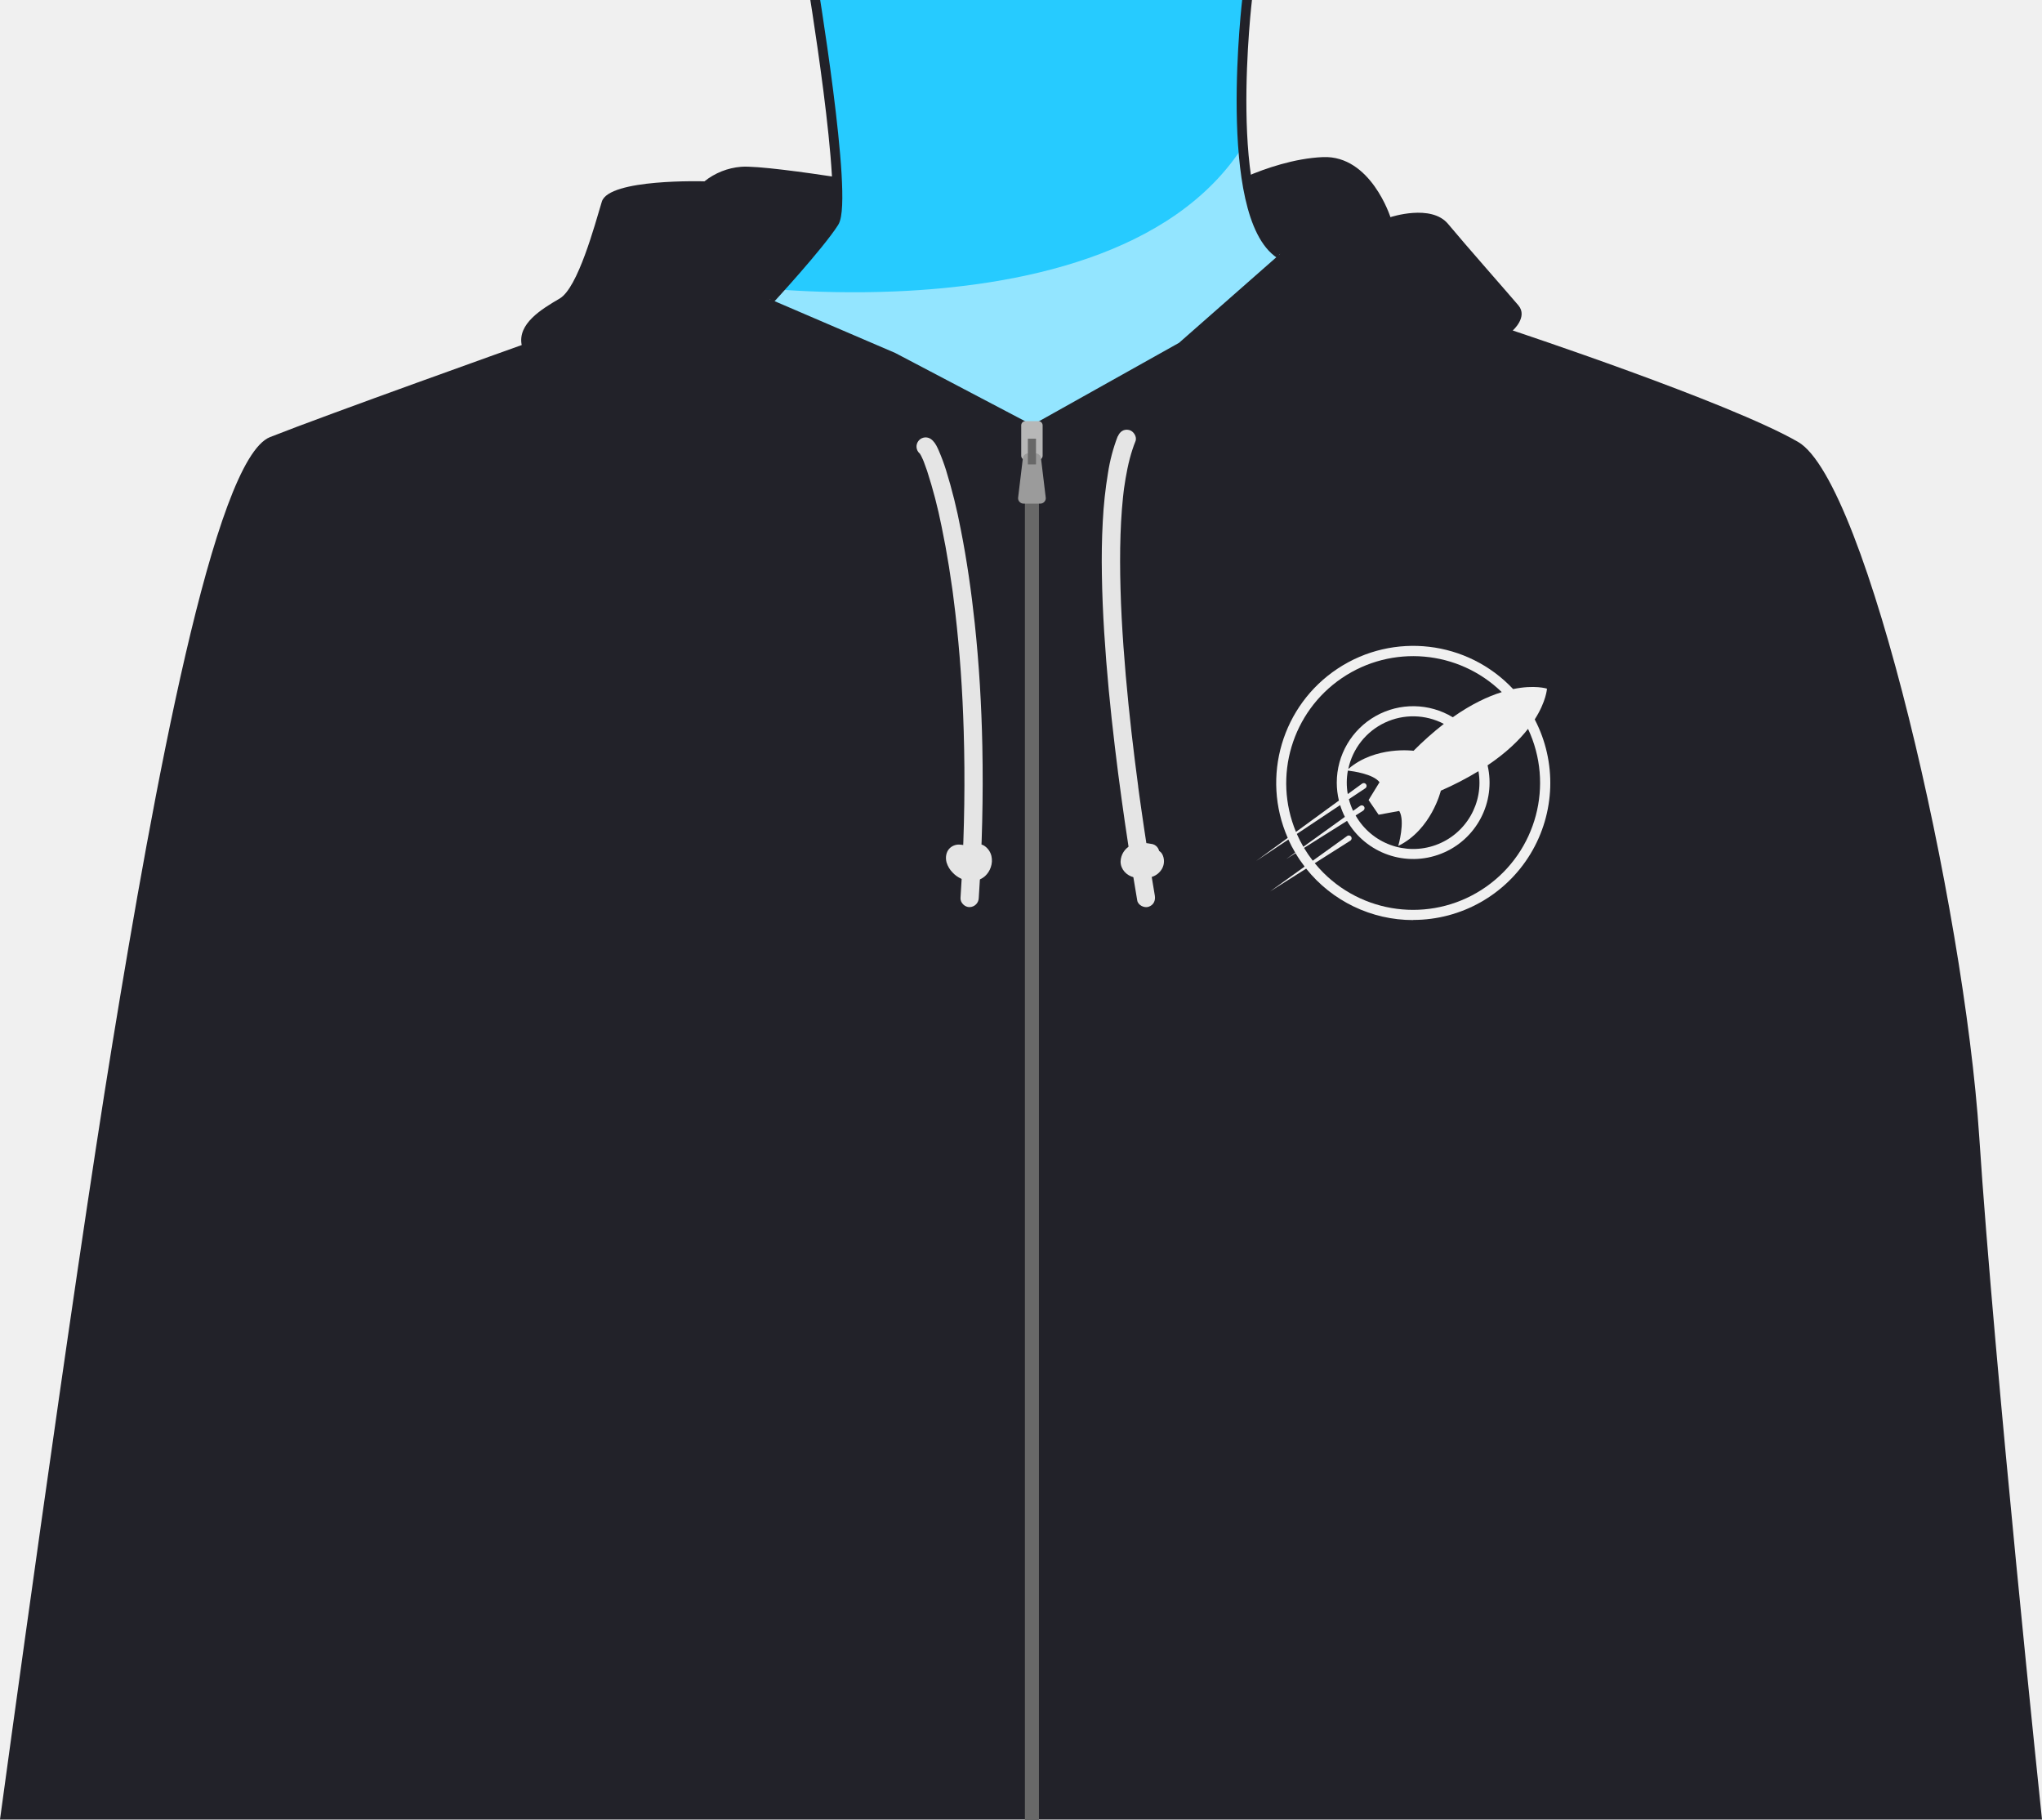
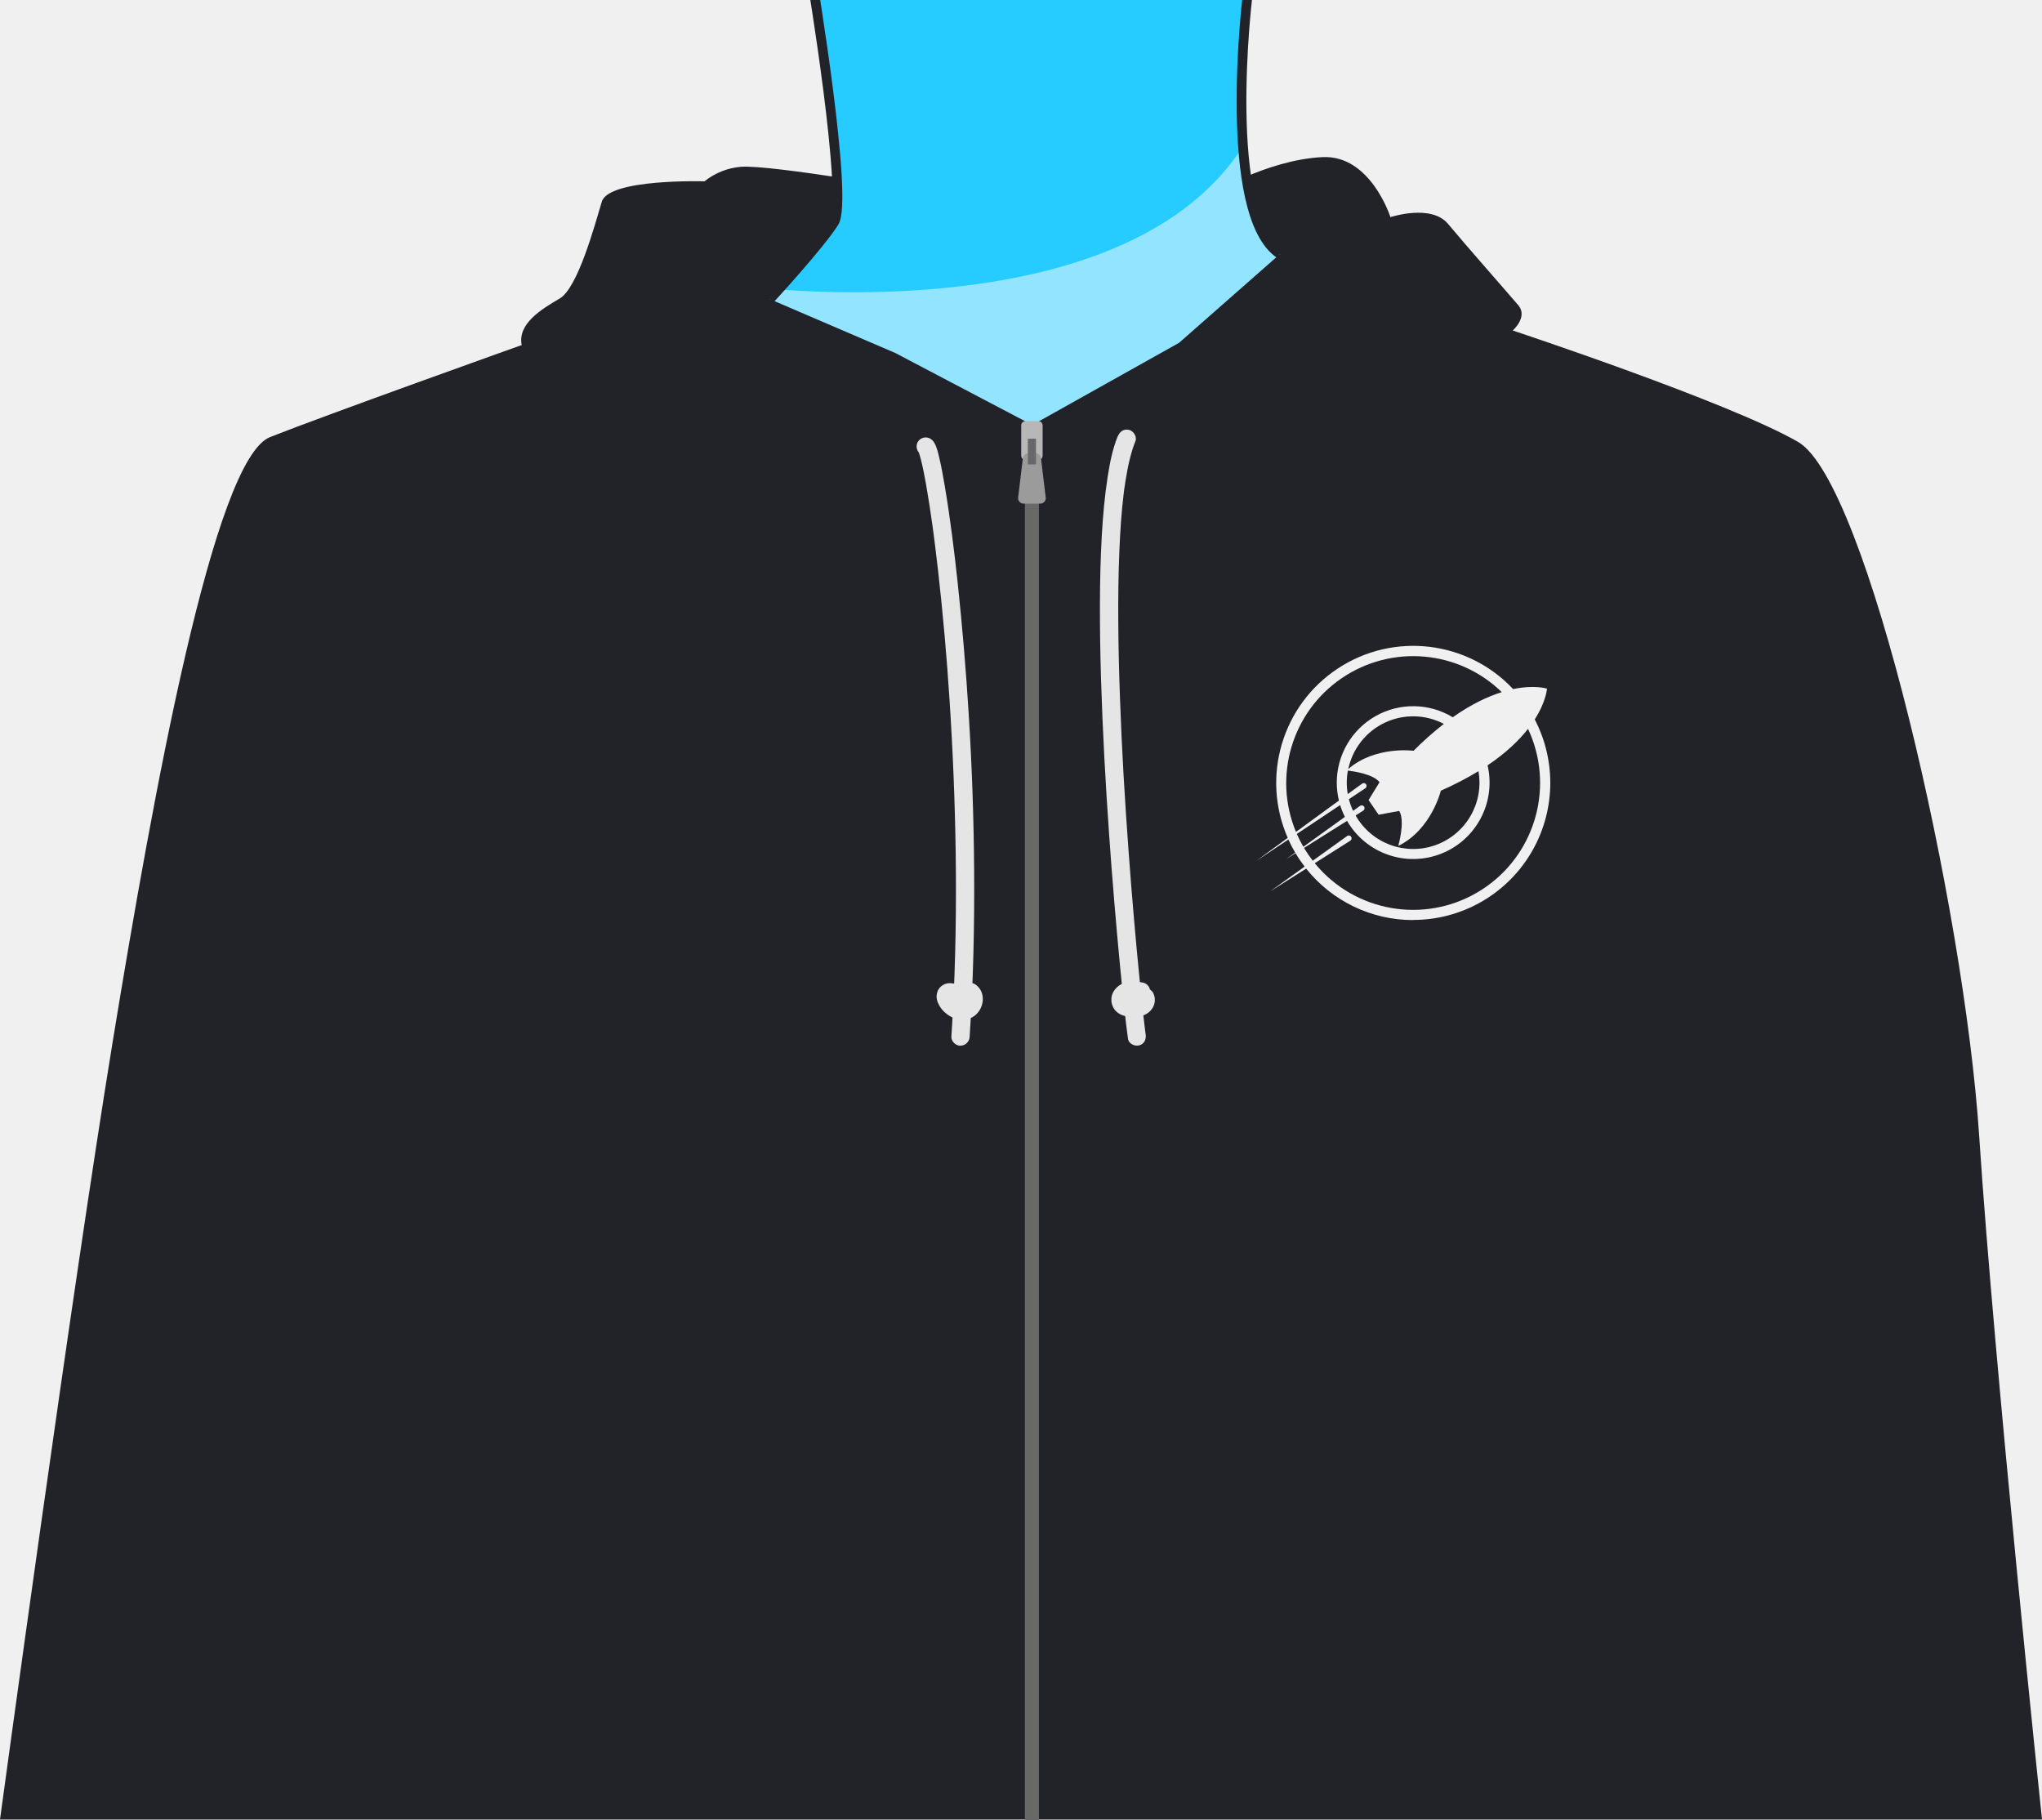
<svg xmlns="http://www.w3.org/2000/svg" width="1677.89" height="1494.94" viewBox="0 0 1677.89 1494.94">
  <path d="M1024.94-2.24s-21.61 178.89 26.79 210.87L883.38 390.4 632.59 245.79s40.61-44.07 52.71-63.09-18.54-202.3-18.54-202.3" fill="#26cbff" />
  <path d="M1051.73 208.63c-21.32-21.1-29.56-89.76-29.56-89.76-58 92.15-187.78 116.4-286.38 120.55-71.12 3-126-4.48-126-4.48l309.89 185.53z" fill="#fff" opacity=".5" />
  <path d="M1161.52 616.84a260.48 260.48 0 0124.87-22.09 54.42 54.42 0 00-78.51 37.06c22.24-19.2 53.64-14.97 53.64-14.97z" fill="#222229" />
  <path d="M1098.41 643a62.79 62.79 0 0195.31-53.7c15.39-10.86 29-17.13 40.26-20.65a104.34 104.34 0 00-169.1 114.85l35.29-25.76a62.87 62.87 0 01-1.76-14.74zM1101.17 661.47l-35.58 23.69a100.69 100.69 0 005.37 10.56l34.12-24.56a62.91 62.91 0 01-3.91-9.69z" fill="#222229" />
  <path d="M1120.35 665.9c-.2.14-2.65 1.69-6.46 4.09a54.44 54.44 0 00100.94-36.37 258.17 258.17 0 01-30.9 16s-7.72 32.06-35 45.4c0 0 5.92-20.24.81-28.74l-16.94 3.11-8.25-12.07 9-14.65c-5.24-6.78-21.63-9-26-9.55a53.39 53.39 0 00-.1 19.3c7-5.09 11.58-8.45 11.82-8.61a2.32 2.32 0 112.65 3.81c-.25.18-5.6 3.75-13.57 9a54.08 54.08 0 003.48 9.6l5.77-4.14a2.32 2.32 0 112.66 3.81z" fill="#222229" />
  <path d="M1222.33 628.81a62.77 62.77 0 01-115.48 45.62c-10.39 6.54-24.71 15.55-35.35 22.23a104.4 104.4 0 007.19 10.51l28.36-20.38a2.33 2.33 0 012.66 3.82c-.48.33-14.43 9.15-29.39 18.61q3.35 4.08 7.12 7.87a104.34 104.34 0 00168.12-118.25c-7.21 9.21-17.77 19.56-33.23 29.97z" fill="#222229" />
  <path d="M1626.29 933.58c-12.39-189-92.26-537.88-148.86-570.51S1243 271.54 1243 271.54s12.71-11.14 4.62-20.69-43.89-50.15-57.75-66.86-47.36-5.57-47.36-5.57-16.17-50.94-55.44-49.35c-23.6 1-47.62 9.39-63 16 4.23 29 12.52 53.55 27.74 63.6l-83 73-120.58 67.51L735.6 290l-103-44.22s40.61-44.07 52.71-63.09c3.24-5.08 3.88-19.15 3.08-37-25.61-3.89-67.08-9.72-79.56-8.64a55.42 55.42 0 00-30 11.94s-78.55-2.39-84.32 16.71-19.64 70.84-34.65 79.59-34.66 20.7-31.19 38.21c0 0-160.56 57.3-206.76 75.61s-95.79 291.81-129.48 497.8S0 1494.94 0 1494.94h1677.89s-39.21-372.41-51.6-561.36zm-465.1-177.64a112.39 112.39 0 01-87.93-42.26l-29.73 18.78L1072 712a110.53 110.53 0 01-7.46-11l-7.53 4.73 7.24-5.21a113.07 113.07 0 01-5.61-10.76l-26.53 17.65 26-19a112.6 112.6 0 01185.21-122.26c17.7-3.68 27.81-.35 27.81-.35s-.54 10.4-10.06 25.29a112.61 112.61 0 01-99.8 164.74z" fill="#222229" />
  <path d="M632.59 245.79s40.61-44.07 52.71-63.09-18.54-202.3-18.54-202.3M1024.94-2.24s-21.61 178.89 26.79 210.87" fill="none" stroke="#222229" stroke-miterlimit="10" stroke-width="8" />
-   <path d="M756.82 373.35c.89.55-1.79-1.69-1.15-.89a4.59 4.59 0 00.37.39c.93.95-1.3-1.84-.77-1 .14.21.3.41.44.63a30.9 30.9 0 011.91 3.54c.38.8.73 1.61 1.09 2.43.48 1.09-1-2.28-.41-1l.25.61c.21.52.42 1 .62 1.56.93 2.39 1.79 4.81 2.61 7.23a400 400 0 0111.89 45.61q3.42 16.39 6.06 32.94 1.5 9.35 2.8 18.7c.12.86.23 1.71.35 2.56.29 2.14-.21-1.57.08.59a951.603 951.603 0 011.96 15.81c3.76 32.34 6 64.85 6.94 97.38 1.22 40.25.58 80.55-1.62 120.75q-.47 8.29-1 16.6c-.26 3.92 3.63 7.67 7.5 7.5a7.69 7.69 0 007.5-7.5C807 696.28 808 654.63 807.18 613c-.7-33.68-2.66-67.34-6.24-100.84-2.77-25.85-6.42-51.64-11.48-77.14a441.32 441.32 0 00-12.15-48.89 166.68 166.68 0 00-5.85-15.72c-1.25-2.88-2.67-6-4.91-8.28a12 12 0 00-2.16-1.74 7.5 7.5 0 10-7.57 13zM918.42 358.45a145.48 145.48 0 00-8 30.16 350.1 350.1 0 00-4.28 39.82c-.8 14.59-1 29.21-.73 43.82.23 15.63.91 31.25 1.87 46.85 1 16 2.27 32 3.78 47.95q2.21 23.24 5 46.42 2.63 22.1 5.69 44.12 2.5 18.13 5.28 36.24 2.09 13.73 4.33 27.42c.9 5.5 1.83 11 2.75 16.49.11.69.23 1.38.34 2.07.63 3.88 5.66 6.39 9.23 5.24 4.2-1.36 5.91-5.07 5.23-9.23-.72-4.43-1.48-8.86-2.22-13.3q-2.05-12.43-4-24.89-2.65-17-5.08-34.1c-.46-3.25-.92-6.49-1.37-9.74-.22-1.64-.45-3.28-.67-4.92-.11-.84-.23-1.67-.34-2.5 0-.32-.23-1.74 0-.36s0-.36-.1-.75q-1.41-10.54-2.72-21.11-2.84-22.71-5.15-45.48-2.42-23.76-4.13-47.57c-1.11-15.75-2-31.52-2.41-47.3-.42-14.88-.5-29.77 0-44.65q.35-10.36 1.14-20.69c.25-3.27.54-6.53.89-9.78.16-1.55.33-3.1.52-4.65.09-.76.18-1.52.28-2.28 0-.34.09-.69.13-1 0-.17 0-.35.07-.52.11-.91-.26 1.86-.13 1 1.58-10.88 3.53-21.73 7-32.19.72-2.2 1.52-4.38 2.39-6.52 1.47-3.65-1.61-8.4-5.24-9.23-4.35-1-7.65 1.33-9.23 5.24z" fill="#e5e5e5" />
  <path fill="#686868" d="M842.16 355.33h11.53v1156.5h-11.53z" />
  <rect x="839.12" y="345.99" width="17.6" height="31.91" rx="3.5" fill="#b7b7b7" />
  <path d="M854.78 413.79h-13.72a4.55 4.55 0 01-4.53-4.53l3.88-32.26a4.55 4.55 0 014.54-4.53h5.95a4.55 4.55 0 014.53 4.53l3.89 32.26a4.55 4.55 0 01-4.54 4.53z" fill="#9b9b9b" />
  <path fill="#686868" d="M844.58 360.44h6.69v21.11h-6.69z" />
-   <path d="M801.54 695.6l-9.16-1.19a35.38 35.38 0 00-4.34-.5 10.85 10.85 0 00-7.73 3.06c-3 3-3.63 7.65-2.52 11.65a20.22 20.22 0 005 8.32 21.85 21.85 0 006.87 4.95 19.53 19.53 0 009.88 2 18.47 18.47 0 005.56-1.34 16.08 16.08 0 004.34-2.77 17.3 17.3 0 004.67-7.23 16.68 16.68 0 00.52-9.31 14 14 0 00-6.19-8.56 7.5 7.5 0 10-7.57 13c.18.12.34.24.51.37l-1.52-1.18a6.62 6.62 0 011 1l-1.18-1.52a6.93 6.93 0 01.88 1.51l-.76-1.79a8.17 8.17 0 01.49 1.9l-.27-2a10.39 10.39 0 010 2.23l.26-2a10.7 10.7 0 01-.69 2.61l.75-1.79a11.38 11.38 0 01-1.36 2.37l1.17-1.52a9.93 9.93 0 01-1.62 1.62l1.52-1.17a9.33 9.33 0 01-1.61 1l1.79-.76a10 10 0 01-2.41.67l2-.27a11.65 11.65 0 01-2.89 0l2 .26a13.24 13.24 0 01-3.33-.9l1.79.76a16.42 16.42 0 01-3.53-2.07l1.51 1.17a18 18 0 01-3.11-3.12l1.17 1.51a12.72 12.72 0 01-1.59-2.62l.76 1.79a8.76 8.76 0 01-.57-2.06l.27 2a6.43 6.43 0 010-1.58l-.27 2a5.67 5.67 0 01.21-.81l-.74 1.71a3.68 3.68 0 01.39-.7l-1.17 1.52a3.57 3.57 0 01.43-.44l-1.52 1.17a4.42 4.42 0 01.54-.34l-1.79.75a4.45 4.45 0 01.88-.26l-2 .27a13.38 13.38 0 013.28.21l3.66.48 7.33 1c1.76.22 4.1-1 5.3-2.2a7.5 7.5 0 000-10.61l-1.52-1.17a7.4 7.4 0 00-3.78-1zM947.11 693.54a53.07 53.07 0 00-8.31-1.06 21 21 0 00-9.59 2.07 15.44 15.44 0 00-8.44 13.39c.05 6.44 5 11.51 11.06 12.9a30.72 30.72 0 007 .7 23 23 0 007.82-1.12 14.68 14.68 0 008.23-6.75 12.59 12.59 0 00.06-12 7.58 7.58 0 00-10.27-2.7 7.68 7.68 0 00-2.67 10.24 4 4 0 01.24.46l-.76-1.79a5.7 5.7 0 01.27 1l-.27-2a6 6 0 010 1.27l.26-2a6.59 6.59 0 01-.43 1.5l.75-1.79a7.36 7.36 0 01-.83 1.37l1.17-1.51a7.61 7.61 0 01-1.14 1.13l1.52-1.17a8.9 8.9 0 01-1.59.9l1.79-.75a12.69 12.69 0 01-3.15.81l2-.27a27.48 27.48 0 01-6.66 0l2 .27a13.27 13.27 0 01-3.15-.81l1.79.76a8.13 8.13 0 01-1.57-.89l1.52 1.18a6.5 6.5 0 01-1.09-1.07l1.17 1.51a6.55 6.55 0 01-.67-1.11l.76 1.79a5.82 5.82 0 01-.39-1.43l.27 2a6.56 6.56 0 010-1.47l-.27 2a7.09 7.09 0 01.48-1.69l-.76 1.79a9.3 9.3 0 011.05-1.8l-1.17 1.52a9.89 9.89 0 011.68-1.68l-1.52 1.18a9.16 9.16 0 011.82-1l-1.8.76a13.13 13.13 0 013-.77l-2 .27a22.42 22.42 0 015.61.15l-2-.27c1.06.15 2.1.33 3.15.52a8.07 8.07 0 005.78-.75 7.49 7.49 0 002.73-10.33 7.34 7.34 0 00-4.48-3.45z" fill="#e5e5e5" />
+   <path d="M756.82 373.35c-.3-.19-2-1.67-1.18-.85-2.2-2.32-1.09-1.63-.76-.89.11.24.23.51.36.73.27.45-.91-2.41-.29-.64.68 1.95 1.26 3.94 1.77 5.95 1.77 6.93 3.08 14 4.32 21 1.86 10.52 3.46 21.09 4.94 31.67.2 1.49.41 3 .61 4.46 0 .37.37 2.75.21 1.54s.05.39.07.54l.21 1.55c.43 3.3.86 6.59 1.27 9.89q1.36 10.82 2.58 21.64 5.91 52.37 9.28 105 4.14 62.65 5.07 125.47c.62 44.89-.06 89.8-2.53 134.63q-.46 8.31-1 16.62c-.26 3.92 3.63 7.67 7.5 7.5a7.68 7.68 0 007.5-7.5c3-45.36 4-90.84 3.69-136.29Q800 651.2 796 587.11q-3.33-54.36-9.11-108.54c-2.85-26.32-6.09-52.63-10.49-78.74-1.31-7.79-2.7-15.58-4.5-23.27-1-4.24-2-9-4.21-12.78a9.77 9.77 0 00-3.29-3.38 7.56 7.56 0 00-10.26 2.69 7.65 7.65 0 002.69 10.26zM918.42 358.45c-4.29 10.6-6.51 22-8.26 33.29-2.48 15.88-3.89 31.91-4.81 47.95-1.06 18.62-1.47 37.28-1.54 55.93-.08 20.72.27 41.44.89 62.16q1 32.1 2.7 64.19 1.67 31.42 3.89 62.82 2 29 4.47 58.05 2.06 24.55 4.4 49.1 1.76 18.39 3.72 36.75c.82 7.58 1.65 15.16 2.69 22.71q.15 1.14.33 2.25c.65 4 5.62 6.23 9.22 5.24 4.26-1.17 5.89-5.21 5.24-9.22-.12-.77-.22-1.54-.33-2.3-.08-.51.34 2.62.15 1.12l-.12-.9-.24-1.89c-.44-3.55-.84-7.1-1.24-10.64-1.24-11.06-2.37-22.13-3.46-33.21q-2.29-23.25-4.3-46.51-2.42-27.89-4.47-55.81-2.28-30.94-4.08-61.93-1.86-32.08-3-64.2c-.76-20.83-1.27-41.68-1.39-62.53-.12-19.26.08-38.53.87-57.78.67-16.39 1.73-32.8 3.76-49.09.1-.82.21-1.63.31-2.45.17-1.34.13-.65 0 .32.08-.49.13-1 .2-1.47.24-1.74.5-3.47.77-5.2q.76-4.81 1.69-9.59a153.55 153.55 0 014.11-16.5c.71-2.25 1.5-4.48 2.39-6.67 1.47-3.65-1.61-8.4-5.24-9.23-4.35-1-7.65 1.33-9.23 5.24z" fill="#e5e5e5" />
+   <path d="M794 809.44l-9.35-1.21c-1.33-.17-2.67-.44-4-.48a10.88 10.88 0 00-7.47 2.74 10.29 10.29 0 00-3.33 5.85 11.93 11.93 0 00-.23 3.21 14.08 14.08 0 001.48 5.22 21.74 21.74 0 004.9 6.7c4.26 4 10.3 6.92 16.28 6.23a18.69 18.69 0 006.26-1.71 14.85 14.85 0 003.52-2.46 17.55 17.55 0 004.62-7.28 16.46 16.46 0 00.45-9.25 14 14 0 00-6.17-8.48 7.49 7.49 0 00-10.26 2.69 7.68 7.68 0 002.69 10.26c.13.08.24.16.36.25l-1.52-1.18a6.65 6.65 0 011.19 1.18l-1.17-1.52a7.27 7.27 0 01.81 1.41l-.76-1.79a8.2 8.2 0 01.48 1.78l-.27-2a9.56 9.56 0 010 2.33l.27-2a11.26 11.26 0 01-.74 2.73l.76-1.79a10.8 10.8 0 01-1.33 2.28l1.17-1.51a9.75 9.75 0 01-1.53 1.55l1.52-1.17a8.58 8.58 0 01-1.87 1.1l1.79-.76a10.56 10.56 0 01-2.27.6l2-.27a12.05 12.05 0 01-2.94 0l2 .27a13.81 13.81 0 01-3.39-1l1.79.76a17 17 0 01-3.36-2l1.52 1.17a17.73 17.73 0 01-3.17-3.19l1.17 1.52A16.39 16.39 0 01784 817l.76 1.79a6 6 0 01-.35-1.19l.27 2a5.53 5.53 0 010-1.22l-.27 2a5.09 5.09 0 01.31-1.16l-.82 1.78a5.84 5.84 0 01.48-.8l-1.17 1.52a4.19 4.19 0 01.61-.58l-1.52 1.18a2.51 2.51 0 01.45-.26l-1.79.76a4 4 0 011-.26l-2 .27c2.12-.18 4.41.4 6.51.67l7.6 1c1.77.23 4.11-1 5.31-2.2a7.51 7.51 0 000-10.6l-1.52-1.18a7.5 7.5 0 00-3.79-1zM939.62 807.39c-5-.91-10.54-1.86-15.47 0a18.32 18.32 0 00-4.09 2 16.82 16.82 0 00-4.47 4.35 12.89 12.89 0 00-2.38 8.39 13.62 13.62 0 004 8.91 15.52 15.52 0 007.13 3.72 31 31 0 006.65.69 23.82 23.82 0 007.84-1 14.8 14.8 0 008.47-6.71 12.64 12.64 0 00.12-12.18 7.56 7.56 0 00-10.26-2.69 7.66 7.66 0 00-2.69 10.26q.13.24.24.48l-.75-1.79a5.09 5.09 0 01.26 1l-.26-2a5.83 5.83 0 010 1.32l.27-2a6.47 6.47 0 01-.38 1.3l.76-1.79a7.34 7.34 0 01-.84 1.43l1.23-1.58a7.26 7.26 0 01-1.17 1.18l1.52-1.17a9.09 9.09 0 01-1.6.92l1.79-.76a12.71 12.71 0 01-3.15.82l2-.27a27.31 27.31 0 01-6.7 0l2 .27a13.25 13.25 0 01-3.16-.82l1.79.75a8 8 0 01-1.65-1l1.52 1.17a6.89 6.89 0 01-1-1l1.17 1.52a6.89 6.89 0 01-.73-1.3l.76 1.79a7.13 7.13 0 01-.38-1.37l.27 2a7.15 7.15 0 010-1.73l-.26 2a7.23 7.23 0 01.38-1.38l-.76 1.79a8 8 0 011-1.76l-1.17 1.52a8.28 8.28 0 011.27-1.24l-1.52 1.17a12.12 12.12 0 012.28-1.33l-1.79.76a13.19 13.19 0 013-.82l-2 .27a22.36 22.36 0 015.72.13l-2-.27c1.06.15 2.11.34 3.17.53a8.07 8.07 0 005.78-.76 7.51 7.51 0 002.69-10.26 7.35 7.35 0 00-4.48-3.44z" fill="#e5e5e5" />
</svg>
